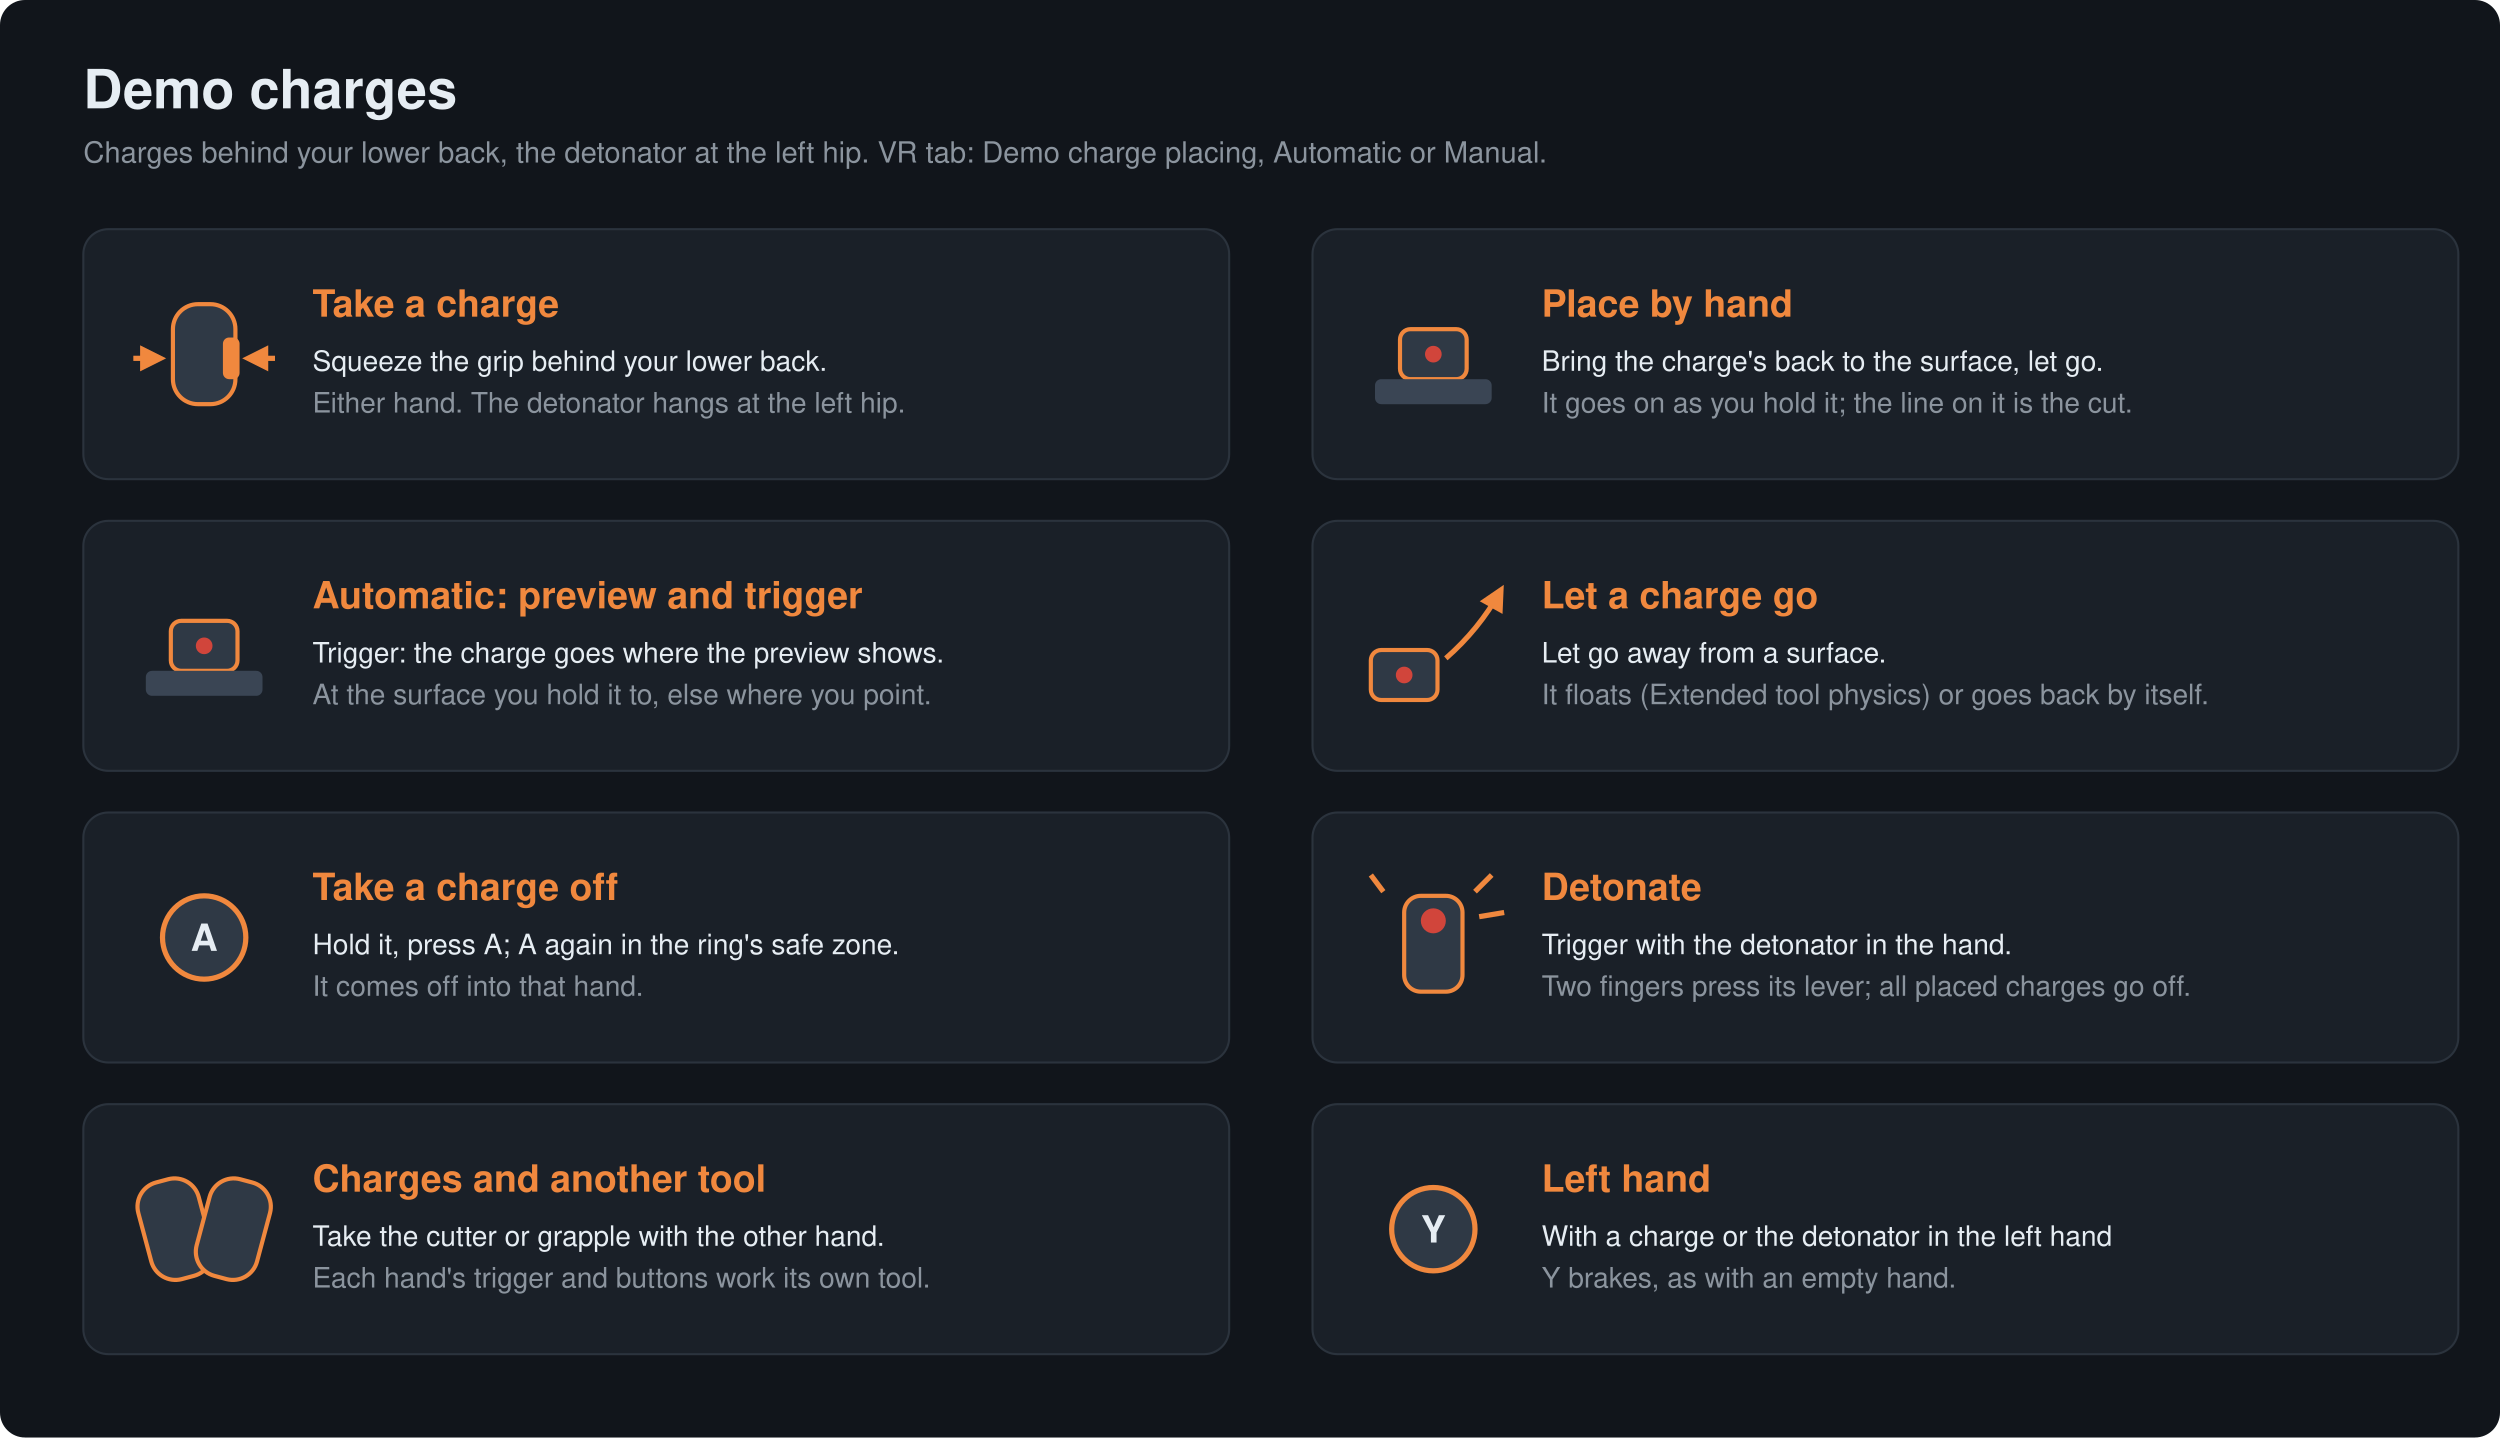
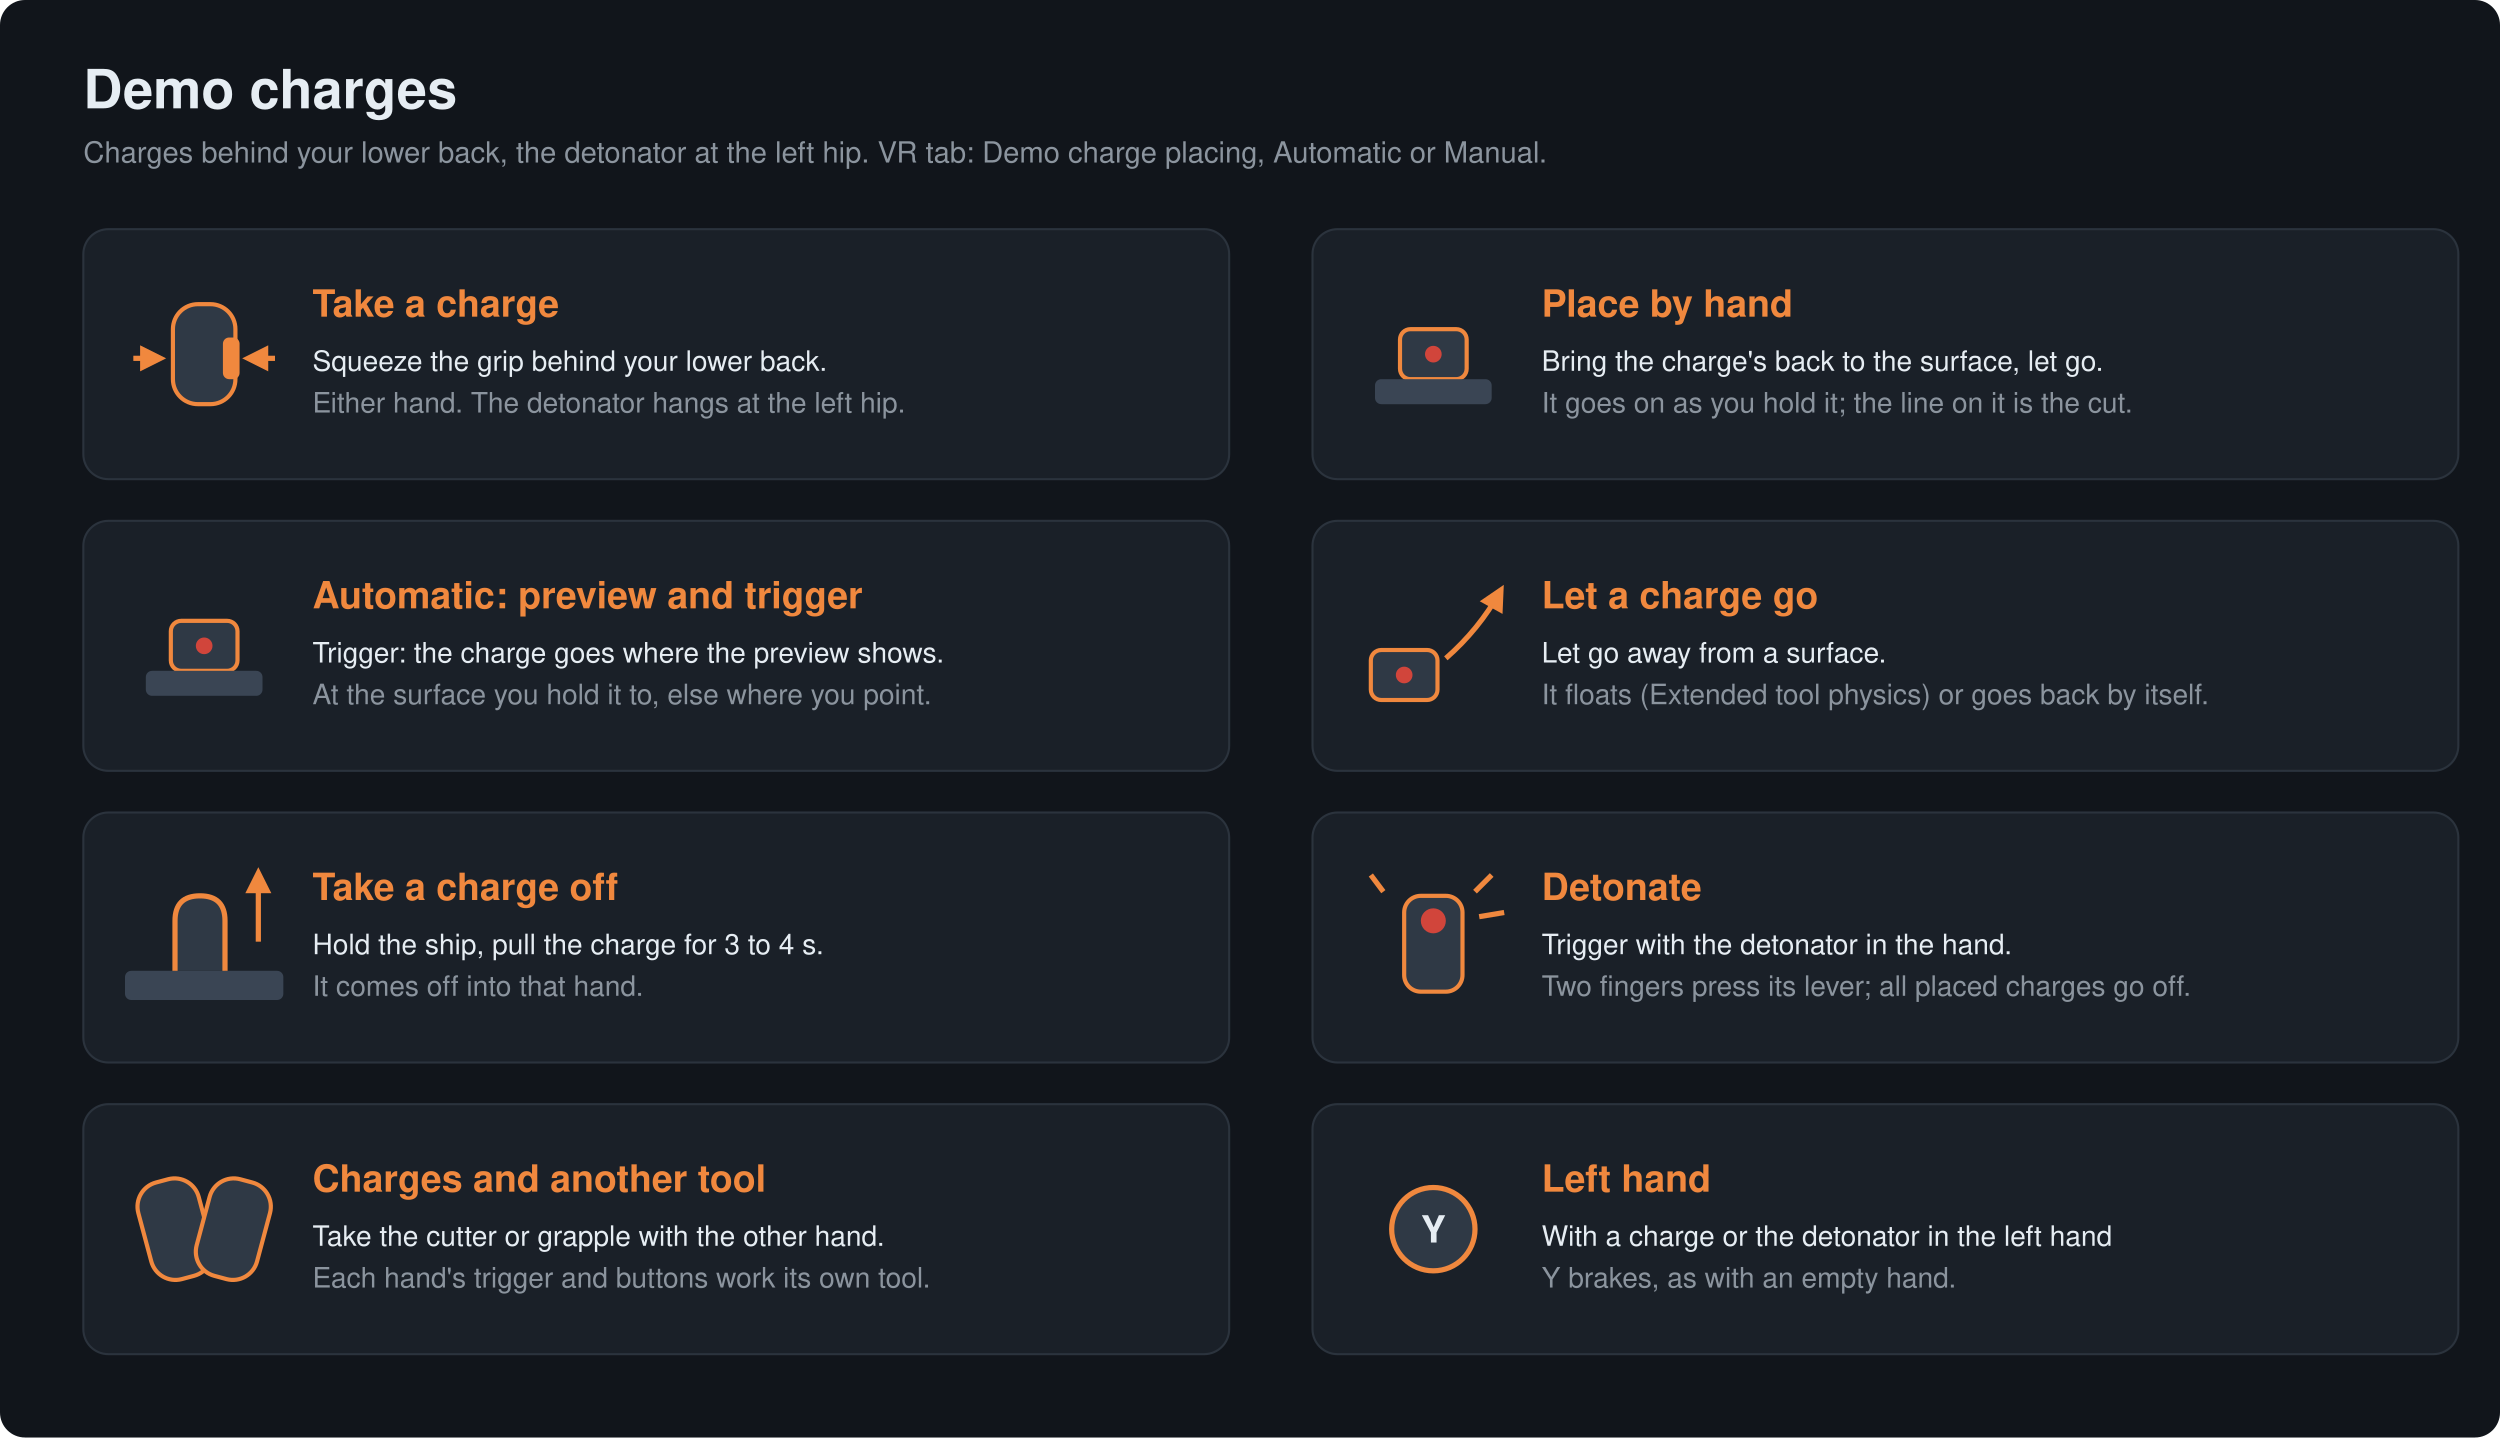
<svg xmlns="http://www.w3.org/2000/svg" width="1200" height="690" viewBox="0 0 1200 690" role="img" aria-label="ShipbreakerVR demo charges">
  <rect width="1200" height="690" rx="12" fill="#11151b" />
  <defs>
    <marker id="ah" viewBox="0 0 10 10" refX="7" refY="5" markerWidth="5" markerHeight="5" orient="auto-start-reverse">
      <path d="M0 0 L10 5 L0 10 z" fill="#f0883e" />
    </marker>
  </defs>
  <text x="40" y="52" font-size="26" fill="#e6edf3" font-weight="bold" text-anchor="start" font-family="Segoe UI, Helvetica, Arial, sans-serif">Demo charges</text>
  <text x="40" y="78" font-size="14" fill="#8b949e" font-weight="normal" text-anchor="start" font-family="Segoe UI, Helvetica, Arial, sans-serif">Charges behind your lower back, the detonator at the left hip. VR tab: Demo charge placing, Automatic or Manual.</text>
  <rect x="40" y="110" width="550" height="120" rx="12" fill="#1a2028" stroke="#2b333d" />
  <g transform="translate(60,132)">
    <rect x="23" y="14" width="30" height="48" rx="12" fill="#2f3945" stroke="#f0883e" stroke-width="2" transform="rotate(0 38 38)" />
    <rect x="47" y="30" width="8" height="20" rx="3" fill="#f0883e" />
    <path d="M72 40 H60" stroke="#f0883e" stroke-width="2.5" fill="none" marker-end="url(#ah)" />
    <path d="M4 40 H16" stroke="#f0883e" stroke-width="2.5" fill="none" marker-end="url(#ah)" />
  </g>
  <text x="150" y="152" font-size="18" fill="#f0883e" font-weight="bold" text-anchor="start" font-family="Segoe UI, Helvetica, Arial, sans-serif">Take a charge</text>
  <text x="150" y="178" font-size="13.5" fill="#e6edf3" font-weight="normal" text-anchor="start" font-family="Segoe UI, Helvetica, Arial, sans-serif">Squeeze the grip behind your lower back.</text>
  <text x="150" y="198" font-size="13.5" fill="#8b949e" font-weight="normal" text-anchor="start" font-family="Segoe UI, Helvetica, Arial, sans-serif">Either hand. The detonator hangs at the left hip.</text>
  <rect x="630" y="110" width="550" height="120" rx="12" fill="#1a2028" stroke="#2b333d" />
  <g transform="translate(650,132)">
    <rect x="22" y="26" width="32" height="24" rx="5" fill="#2f3945" stroke="#f0883e" stroke-width="2" />
    <circle cx="38" cy="38" r="4" fill="#d1453b" />
    <rect x="10" y="50" width="56" height="12" rx="3" fill="#3a4554" />
  </g>
  <text x="740" y="152" font-size="18" fill="#f0883e" font-weight="bold" text-anchor="start" font-family="Segoe UI, Helvetica, Arial, sans-serif">Place by hand</text>
  <text x="740" y="178" font-size="13.5" fill="#e6edf3" font-weight="normal" text-anchor="start" font-family="Segoe UI, Helvetica, Arial, sans-serif">Bring the charge's back to the surface, let go.</text>
  <text x="740" y="198" font-size="13.5" fill="#8b949e" font-weight="normal" text-anchor="start" font-family="Segoe UI, Helvetica, Arial, sans-serif">It goes on as you hold it; the line on it is the cut.</text>
  <rect x="40" y="250" width="550" height="120" rx="12" fill="#1a2028" stroke="#2b333d" />
  <g transform="translate(60,272)">
    <rect x="22" y="26" width="32" height="24" rx="5" fill="#2f3945" stroke="#f0883e" stroke-width="2" />
    <circle cx="38" cy="38" r="4" fill="#d1453b" />
    <rect x="10" y="50" width="56" height="12" rx="3" fill="#3a4554" />
  </g>
  <text x="150" y="292" font-size="18" fill="#f0883e" font-weight="bold" text-anchor="start" font-family="Segoe UI, Helvetica, Arial, sans-serif">Automatic: preview and trigger</text>
  <text x="150" y="318" font-size="13.5" fill="#e6edf3" font-weight="normal" text-anchor="start" font-family="Segoe UI, Helvetica, Arial, sans-serif">Trigger: the charge goes where the preview shows.</text>
  <text x="150" y="338" font-size="13.5" fill="#8b949e" font-weight="normal" text-anchor="start" font-family="Segoe UI, Helvetica, Arial, sans-serif">At the surface you hold it to, else where you point.</text>
  <rect x="630" y="250" width="550" height="120" rx="12" fill="#1a2028" stroke="#2b333d" />
  <g transform="translate(650,272)">
    <rect x="8" y="40" width="32" height="24" rx="5" fill="#2f3945" stroke="#f0883e" stroke-width="2" />
    <circle cx="24" cy="52" r="4" fill="#d1453b" />
    <path d="M44 44 Q60 30 70 12" stroke="#f0883e" stroke-width="2.5" fill="none" marker-end="url(#ah)" />
  </g>
  <text x="740" y="292" font-size="18" fill="#f0883e" font-weight="bold" text-anchor="start" font-family="Segoe UI, Helvetica, Arial, sans-serif">Let a charge go</text>
  <text x="740" y="318" font-size="13.5" fill="#e6edf3" font-weight="normal" text-anchor="start" font-family="Segoe UI, Helvetica, Arial, sans-serif">Let go away from a surface.</text>
  <text x="740" y="338" font-size="13.5" fill="#8b949e" font-weight="normal" text-anchor="start" font-family="Segoe UI, Helvetica, Arial, sans-serif">It floats (Extended tool physics) or goes back by itself.</text>
  <rect x="40" y="390" width="550" height="120" rx="12" fill="#1a2028" stroke="#2b333d" />
  <g transform="translate(60,412)">
-     <circle cx="38" cy="38" r="20" fill="#2f3945" stroke="#f0883e" stroke-width="2.5" />
-     <text x="38" y="44.429" font-size="18" fill="#e6edf3" font-weight="bold" text-anchor="middle" font-family="Segoe UI, Helvetica, Arial, sans-serif">A</text>
+     <rect x="0" y="54" width="76" height="14" rx="3" fill="#3a4554" />
+     <path d="M24 54 V30 Q24 18 36 18 Q48 18 48 30 V54" fill="#2f3945" stroke="#f0883e" stroke-width="2.5" />
+     <path d="M64 40 V8" stroke="#f0883e" stroke-width="2.5" fill="none" marker-end="url(#ah)" />
  </g>
  <text x="150" y="432" font-size="18" fill="#f0883e" font-weight="bold" text-anchor="start" font-family="Segoe UI, Helvetica, Arial, sans-serif">Take a charge off</text>
-   <text x="150" y="458" font-size="13.5" fill="#e6edf3" font-weight="normal" text-anchor="start" font-family="Segoe UI, Helvetica, Arial, sans-serif">Hold it, press A; A again in the ring's safe zone.</text>
+   <text x="150" y="458" font-size="13.5" fill="#e6edf3" font-weight="normal" text-anchor="start" font-family="Segoe UI, Helvetica, Arial, sans-serif">Hold the ship, pull the charge for 3 to 4 s.</text>
  <text x="150" y="478" font-size="13.5" fill="#8b949e" font-weight="normal" text-anchor="start" font-family="Segoe UI, Helvetica, Arial, sans-serif">It comes off into that hand.</text>
  <rect x="630" y="390" width="550" height="120" rx="12" fill="#1a2028" stroke="#2b333d" />
  <g transform="translate(650,412)">
    <rect x="24" y="18" width="28" height="46" rx="8" fill="#2f3945" stroke="#f0883e" stroke-width="2" />
    <circle cx="38" cy="30" r="6" fill="#d1453b" />
    <path d="M58 16 L66 8 M60 28 L72 26 M14 16 L8 8" stroke="#f0883e" stroke-width="2.5" />
  </g>
  <text x="740" y="432" font-size="18" fill="#f0883e" font-weight="bold" text-anchor="start" font-family="Segoe UI, Helvetica, Arial, sans-serif">Detonate</text>
  <text x="740" y="458" font-size="13.5" fill="#e6edf3" font-weight="normal" text-anchor="start" font-family="Segoe UI, Helvetica, Arial, sans-serif">Trigger with the detonator in the hand.</text>
  <text x="740" y="478" font-size="13.5" fill="#8b949e" font-weight="normal" text-anchor="start" font-family="Segoe UI, Helvetica, Arial, sans-serif">Two fingers press its lever; all placed charges go off.</text>
  <rect x="40" y="530" width="550" height="120" rx="12" fill="#1a2028" stroke="#2b333d" />
  <g transform="translate(60,552)">
    <rect x="9" y="14" width="30" height="48" rx="12" fill="#2f3945" stroke="#f0883e" stroke-width="2" transform="rotate(-15 24 38)" />
    <rect x="37" y="14" width="30" height="48" rx="12" fill="#2f3945" stroke="#f0883e" stroke-width="2" transform="rotate(15 52 38)" />
  </g>
  <text x="150" y="572" font-size="18" fill="#f0883e" font-weight="bold" text-anchor="start" font-family="Segoe UI, Helvetica, Arial, sans-serif">Charges and another tool</text>
  <text x="150" y="598" font-size="13.5" fill="#e6edf3" font-weight="normal" text-anchor="start" font-family="Segoe UI, Helvetica, Arial, sans-serif">Take the cutter or grapple with the other hand.</text>
  <text x="150" y="618" font-size="13.5" fill="#8b949e" font-weight="normal" text-anchor="start" font-family="Segoe UI, Helvetica, Arial, sans-serif">Each hand's trigger and buttons work its own tool.</text>
  <rect x="630" y="530" width="550" height="120" rx="12" fill="#1a2028" stroke="#2b333d" />
  <g transform="translate(650,552)">
    <circle cx="38" cy="38" r="20" fill="#2f3945" stroke="#f0883e" stroke-width="2.5" />
    <text x="38" y="44.429" font-size="18" fill="#e6edf3" font-weight="bold" text-anchor="middle" font-family="Segoe UI, Helvetica, Arial, sans-serif">Y</text>
  </g>
  <text x="740" y="572" font-size="18" fill="#f0883e" font-weight="bold" text-anchor="start" font-family="Segoe UI, Helvetica, Arial, sans-serif">Left hand</text>
  <text x="740" y="598" font-size="13.5" fill="#e6edf3" font-weight="normal" text-anchor="start" font-family="Segoe UI, Helvetica, Arial, sans-serif">With a charge or the detonator in the left hand</text>
  <text x="740" y="618" font-size="13.5" fill="#8b949e" font-weight="normal" text-anchor="start" font-family="Segoe UI, Helvetica, Arial, sans-serif">Y brakes, as with an empty hand.</text>
</svg>
